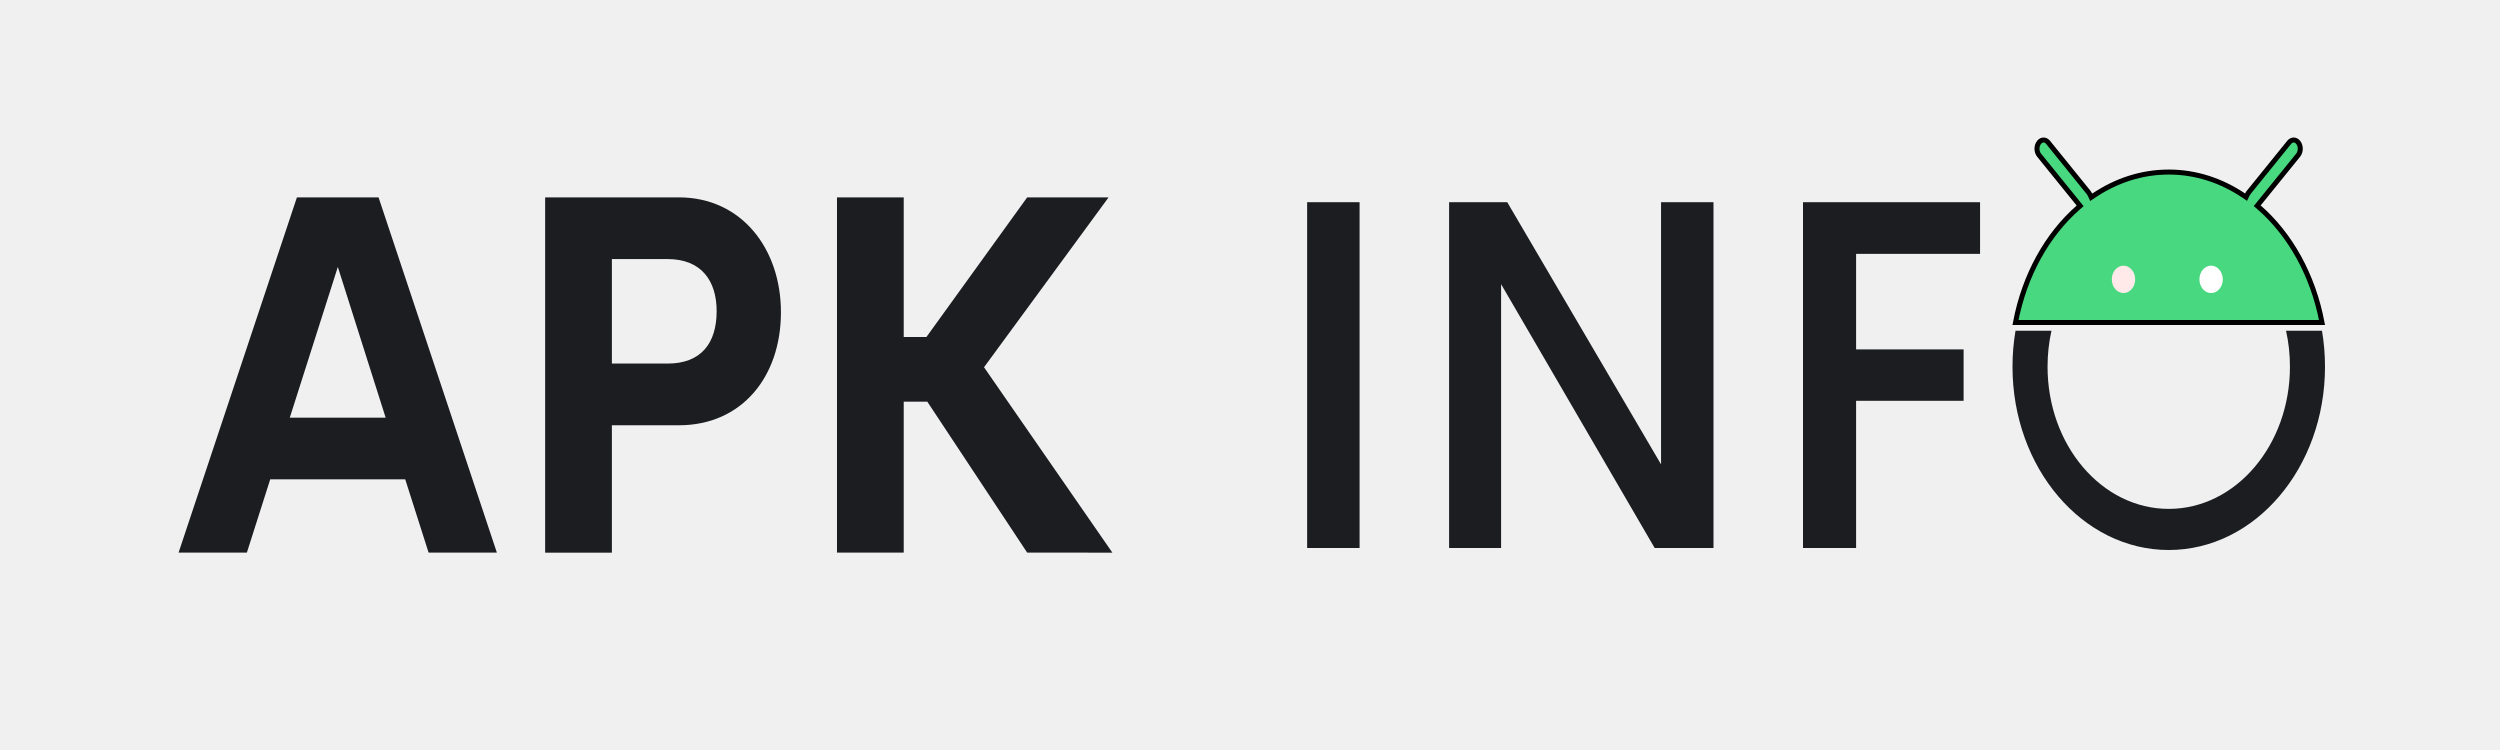
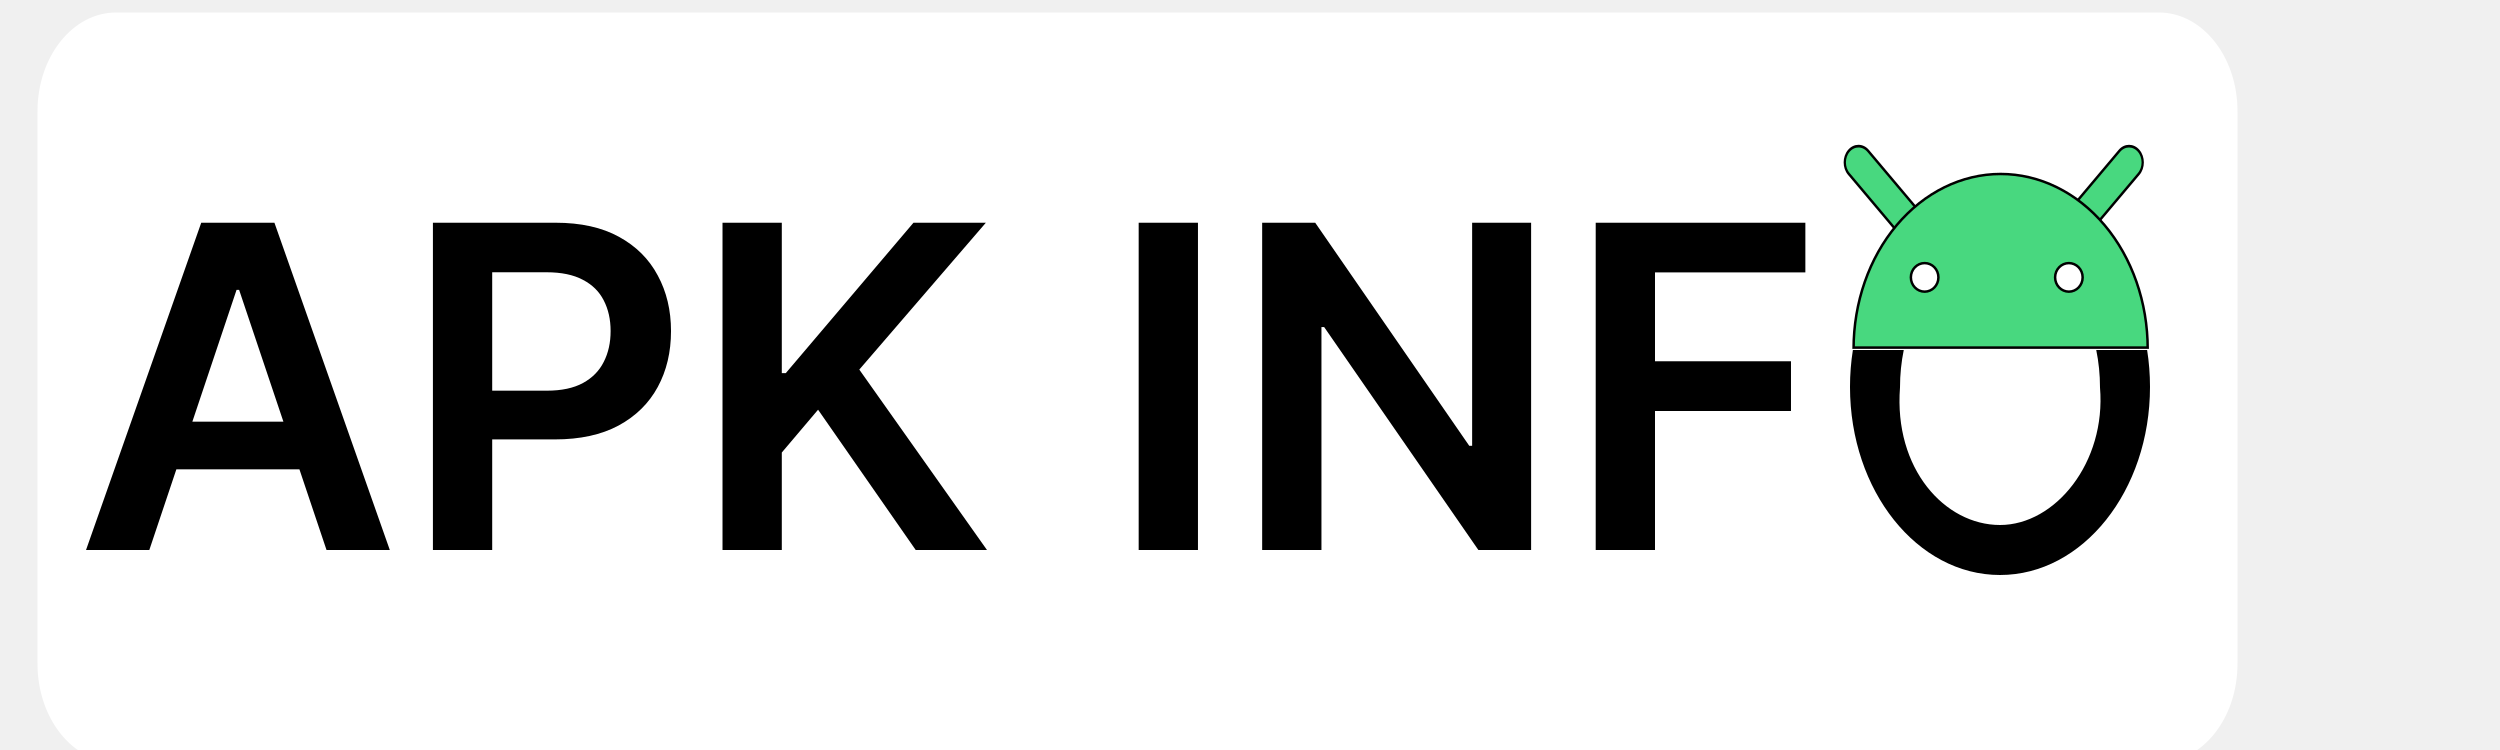
<svg xmlns="http://www.w3.org/2000/svg" width="200" height="60" viewBox="0 0 200 60" fill="none">
-   <g clip-path="url(#clip0_202_8)">
-     <mask id="mask0_202_8" style="mask-type:luminance" maskUnits="userSpaceOnUse" x="0" y="0" width="200" height="60">
-       <path d="M200 0H0V60H200V0Z" fill="white" />
+   <g clip-path="url(#clip0_2_9)">
+     <path d="M172.714 1H9.286C5.814 1 3 4.535 3 8.895V53.105C3 57.465 5.814 61 9.286 61H172.714C176.186 61 179 57.465 179 53.105V8.895C179 4.535 176.186 1 172.714 1Z" fill="white" />
+     <rect x="0.129" width="2.405" height="10.22" rx="1.203" transform="matrix(0.644091 -0.764949 0.644091 0.764949 147.046 13.0913)" fill="#48D87F" stroke="black" stroke-width="0.2" />
+     <rect y="0.153" width="2.405" height="10.22" rx="1.203" transform="matrix(0.644091 0.764949 -0.644091 0.764949 170.421 11.036)" fill="#48D87F" stroke="black" stroke-width="0.2" />
+     <mask id="path-4-inside-1_2_9" fill="white">
+       <path d="M148.186 27.909C148.186 24.172 149.436 20.588 151.662 17.945C153.887 15.303 156.904 13.818 160.051 13.818C163.198 13.818 166.216 15.303 168.441 17.945C170.666 20.588 171.916 24.172 171.916 27.909L160.051 27.909L148.186 27.909Z" />
    </mask>
-     <g mask="url(#mask0_202_8)">
-       <path d="M34.288 44.21L32.419 38.349H21.617L19.749 44.21H14.286L23.753 15.79H30.284L39.751 44.21H34.288ZM23.183 33.412H30.852L27.026 21.355L23.183 33.412ZM54.306 15.79C59.343 15.79 62.475 19.92 62.475 24.975C62.475 30.148 59.343 34.022 54.306 34.022H48.95V44.211H43.611V15.79L54.306 15.79ZM53.417 29.085C56.086 29.085 57.332 27.452 57.332 24.895C57.332 22.437 56.086 20.726 53.417 20.726H48.95V29.085H53.417ZM82.174 44.21L74.184 32.133H72.298V44.21H66.959V15.79H72.298V26.961H74.113L82.174 15.79H88.687L78.722 29.38L88.99 44.211L82.174 44.21Z" fill="#1B1D21" />
-       <path d="M104.571 43.842V16.177H108.767V43.842H104.571ZM132.884 16.177H137.079V43.842H132.375L120.088 22.735V43.842H115.928V16.177H120.58L132.884 37.149V16.177ZM158.405 20.309H148.488V27.953H157.088V32.066H148.488V43.841H144.24V16.176H158.405V20.309Z" fill="#1B1D21" />
-       <path d="M185.76 25.8H161.24C161.956 22.011 163.784 18.76 166.266 16.596L166.412 16.469L166.29 16.319L163.127 12.41L163.127 12.41C162.902 12.132 162.902 11.667 163.127 11.389C163.235 11.256 163.366 11.2 163.486 11.2C163.607 11.2 163.738 11.256 163.846 11.389C163.846 11.389 163.846 11.389 163.846 11.389L167.106 15.418L167.107 15.418C167.143 15.463 167.174 15.514 167.2 15.57L167.299 15.783L167.493 15.652C169.281 14.447 171.326 13.764 173.5 13.764C175.667 13.764 177.709 14.443 179.492 15.642L179.685 15.772L179.785 15.562C179.81 15.508 179.839 15.461 179.874 15.419L179.874 15.418L183.135 11.389C183.135 11.389 183.135 11.389 183.135 11.389C183.243 11.256 183.374 11.2 183.494 11.2C183.615 11.2 183.746 11.256 183.854 11.389C184.078 11.667 184.078 12.132 183.854 12.41L180.698 16.309L180.577 16.459L180.722 16.586C183.21 18.75 185.043 22.006 185.76 25.8Z" fill="#48D87F" stroke="black" stroke-width="0.4" />
-       <path d="M169.879 23.445C170.395 23.445 170.814 22.954 170.814 22.348C170.814 21.743 170.395 21.252 169.879 21.252C169.363 21.252 168.944 21.743 168.944 22.348C168.944 22.954 169.363 23.445 169.879 23.445Z" fill="#FFE9E9" />
-       <path d="M176.888 23.445C177.404 23.445 177.823 22.954 177.823 22.348C177.823 21.743 177.404 21.252 176.888 21.252C176.372 21.252 175.953 21.743 175.953 22.348C175.953 22.954 176.372 23.445 176.888 23.445Z" fill="white" />
-       <path fill-rule="evenodd" clip-rule="evenodd" d="M161.241 26.459C161.083 27.39 161 28.352 161 29.337C161 37.435 166.596 44 173.5 44C180.404 44 186 37.435 186 29.337C186 28.352 185.917 27.39 185.759 26.459H182.883C183.088 27.378 183.196 28.343 183.196 29.337C183.196 35.619 178.855 40.711 173.5 40.711C168.145 40.711 163.804 35.619 163.804 29.337C163.804 28.343 163.912 27.378 164.117 26.459H161.241Z" fill="#1B1D21" />
-     </g>
+     <path d="M148.186 27.909C148.186 24.172 149.436 20.588 151.662 17.945C153.887 15.303 156.904 13.818 160.051 13.818C163.198 13.818 166.216 15.303 168.441 17.945C170.666 20.588 171.916 24.172 171.916 27.909L160.051 27.909L148.186 27.909Z" fill="#48D87F" stroke="black" stroke-width="0.4" mask="url(#path-4-inside-1_2_9)" />
+     <path d="M166.612 22.19C166.612 22.825 166.115 23.333 165.51 23.333C164.904 23.333 164.408 22.825 164.408 22.19C164.408 21.555 164.904 21.047 165.51 21.047C166.115 21.047 166.612 21.555 166.612 22.19Z" fill="white" stroke="black" stroke-width="0.2" />
+     <path d="M155.073 22.19C155.073 22.825 154.577 23.333 153.971 23.333C153.366 23.333 152.869 22.825 152.869 22.19C152.869 21.555 153.366 21.047 153.971 21.047C154.577 21.047 155.073 21.555 155.073 22.19Z" fill="white" stroke="black" stroke-width="0.2" />
+     <path d="M11.945 44H6.882L16.099 17.818H21.954L31.185 44H26.122L19.129 23.188H18.925L11.945 44ZM12.111 33.734H25.918V37.544H12.111V33.734ZM34.633 44V17.818H44.451C46.463 17.818 48.15 18.193 49.514 18.943C50.886 19.693 51.922 20.724 52.62 22.037C53.328 23.341 53.681 24.824 53.681 26.486C53.681 28.165 53.328 29.656 52.62 30.96C51.913 32.264 50.869 33.291 49.488 34.041C48.108 34.783 46.407 35.153 44.387 35.153H37.88V31.254H43.748C44.924 31.254 45.887 31.05 46.637 30.641C47.387 30.232 47.941 29.669 48.299 28.953C48.666 28.237 48.849 27.415 48.849 26.486C48.849 25.557 48.666 24.739 48.299 24.031C47.941 23.324 47.383 22.774 46.625 22.382C45.875 21.982 44.907 21.781 43.723 21.781H39.376V44H34.633ZM57.801 44V17.818H62.544V29.848H62.864L73.078 17.818H78.869L68.744 29.567L78.959 44H73.257L65.446 32.776L62.544 36.202V44H57.801ZM95.837 17.818V44H91.094V17.818H95.837ZM122.489 17.818V44H118.27L105.933 26.166H105.716V44H100.973V17.818H105.217L117.541 35.665H117.771V17.818H122.489ZM127.657 44V17.818H144.429V21.794H132.4V28.902H143.279V32.878H132.4V44H127.657Z" fill="black" />
+     <path fill-rule="evenodd" clip-rule="evenodd" d="M148.231 28C148.079 28.955 148 29.942 148 30.953C148 39.263 153.373 46 160 46C166.627 46 172 39.263 172 30.953C172 29.942 171.921 28.955 171.769 28H167.699C167.895 28.954 168 29.96 168 31C168.5 37 164.418 42 160 42C155.582 42 151.5 37.5 152 31C152 29.96 152.105 28.954 152.301 28H148.231Z" fill="black" />
  </g>
  <defs>
-     <clipPath id="clip0_202_8">
+     <clipPath id="clip0_2_9">
      <rect width="200" height="60" fill="white" />
    </clipPath>
  </defs>
</svg>
